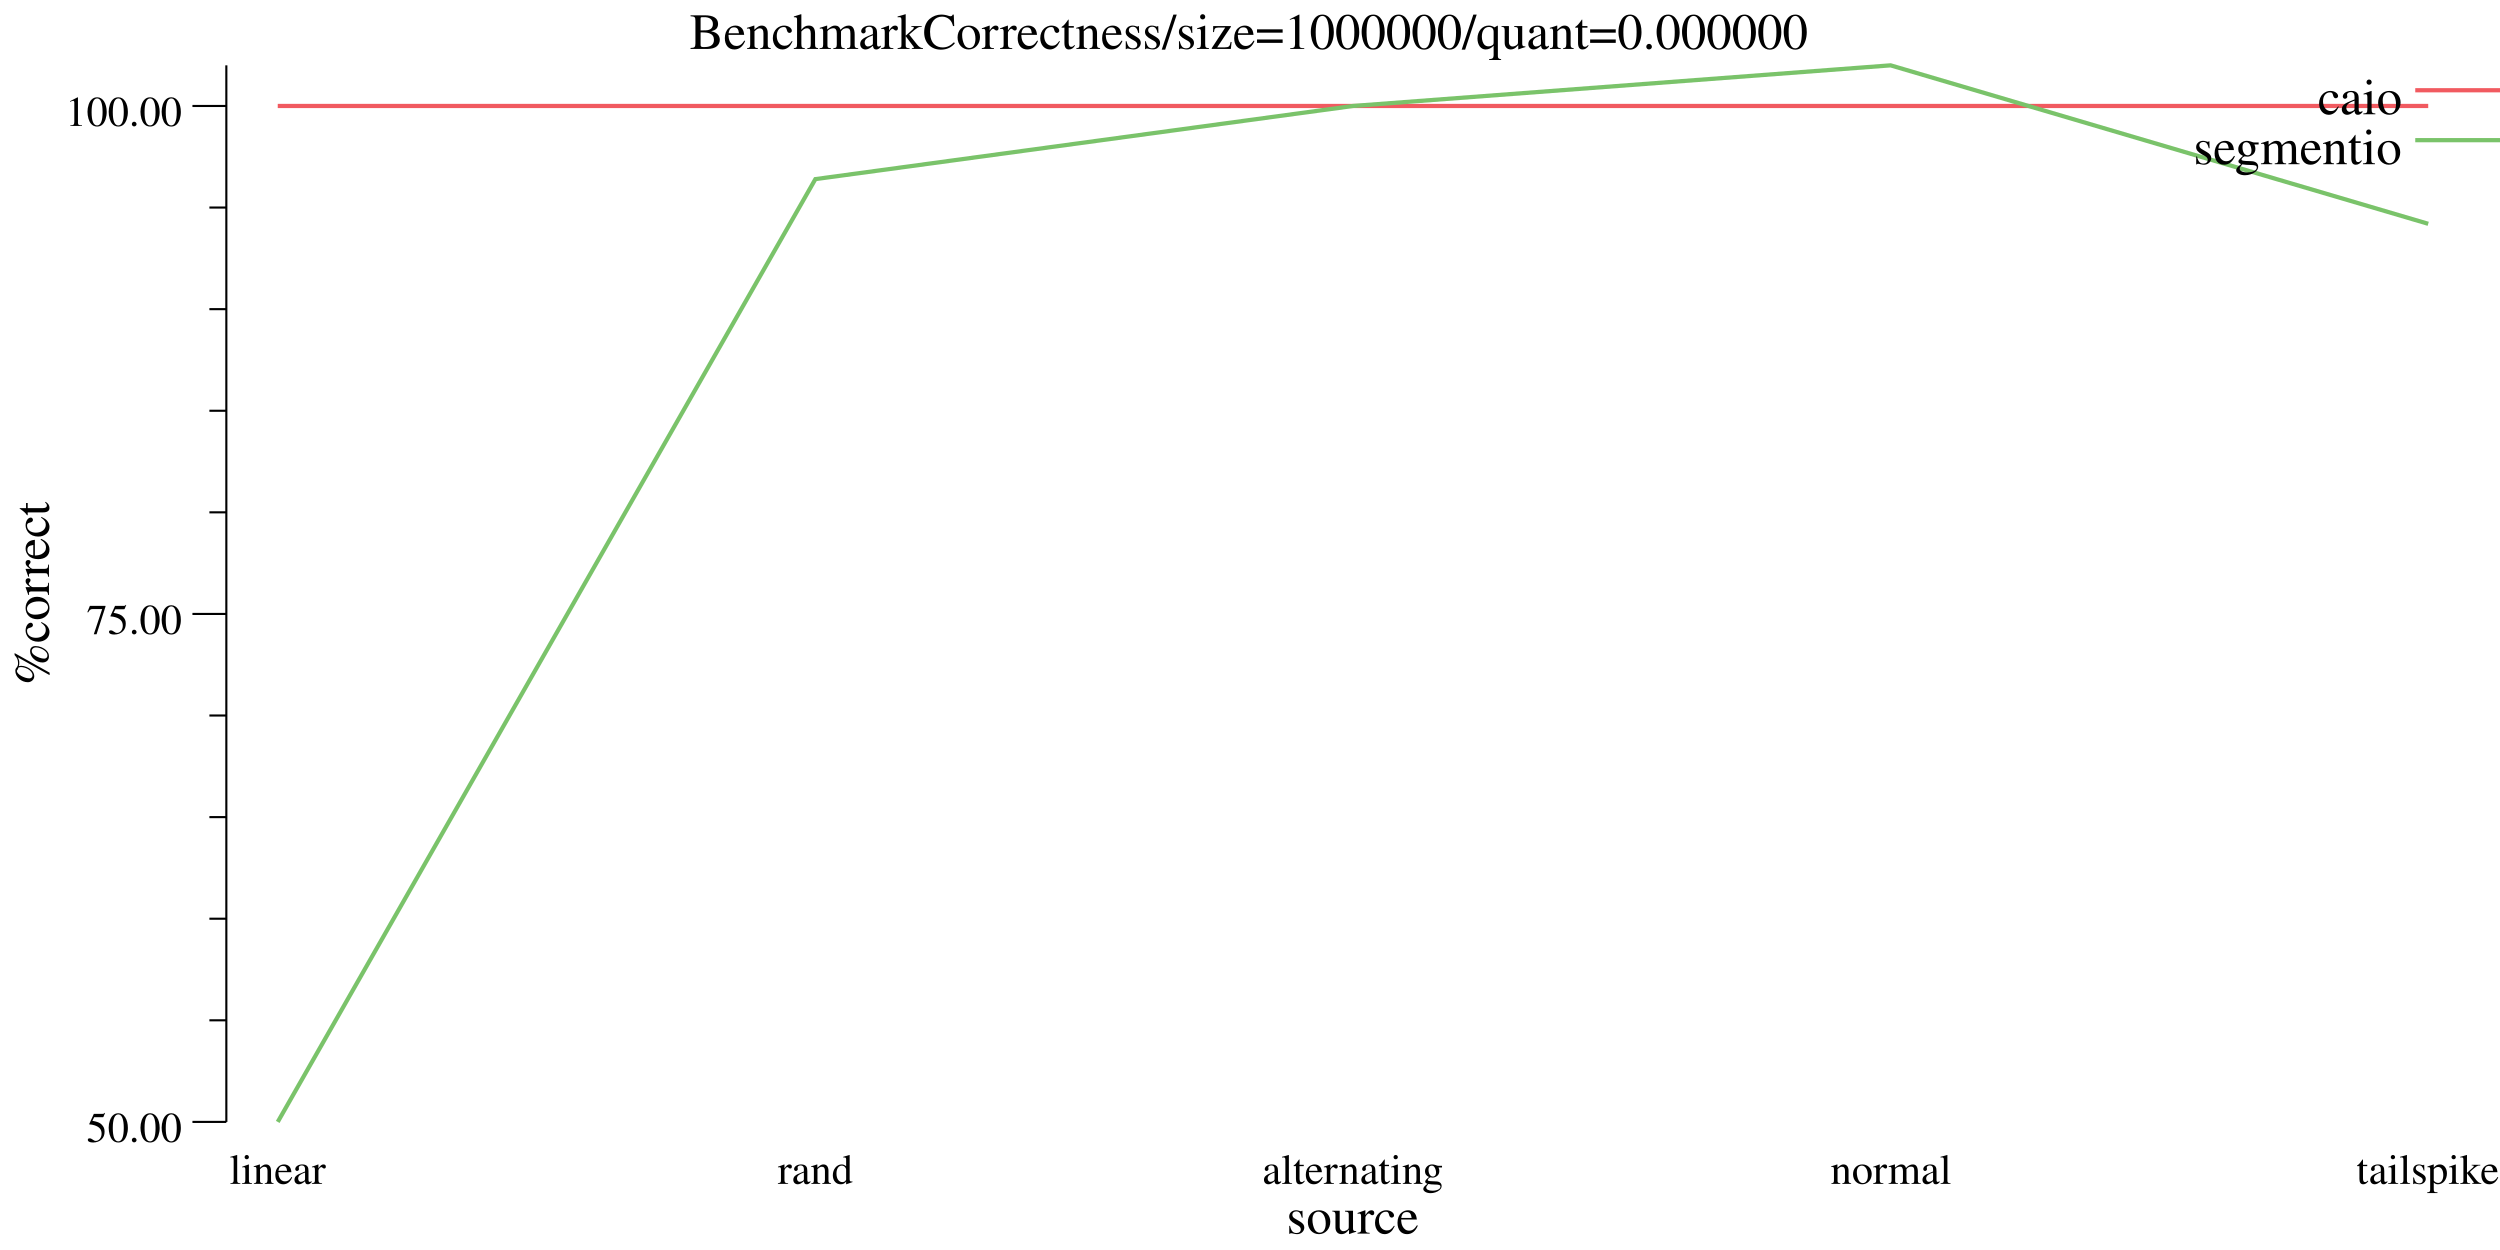
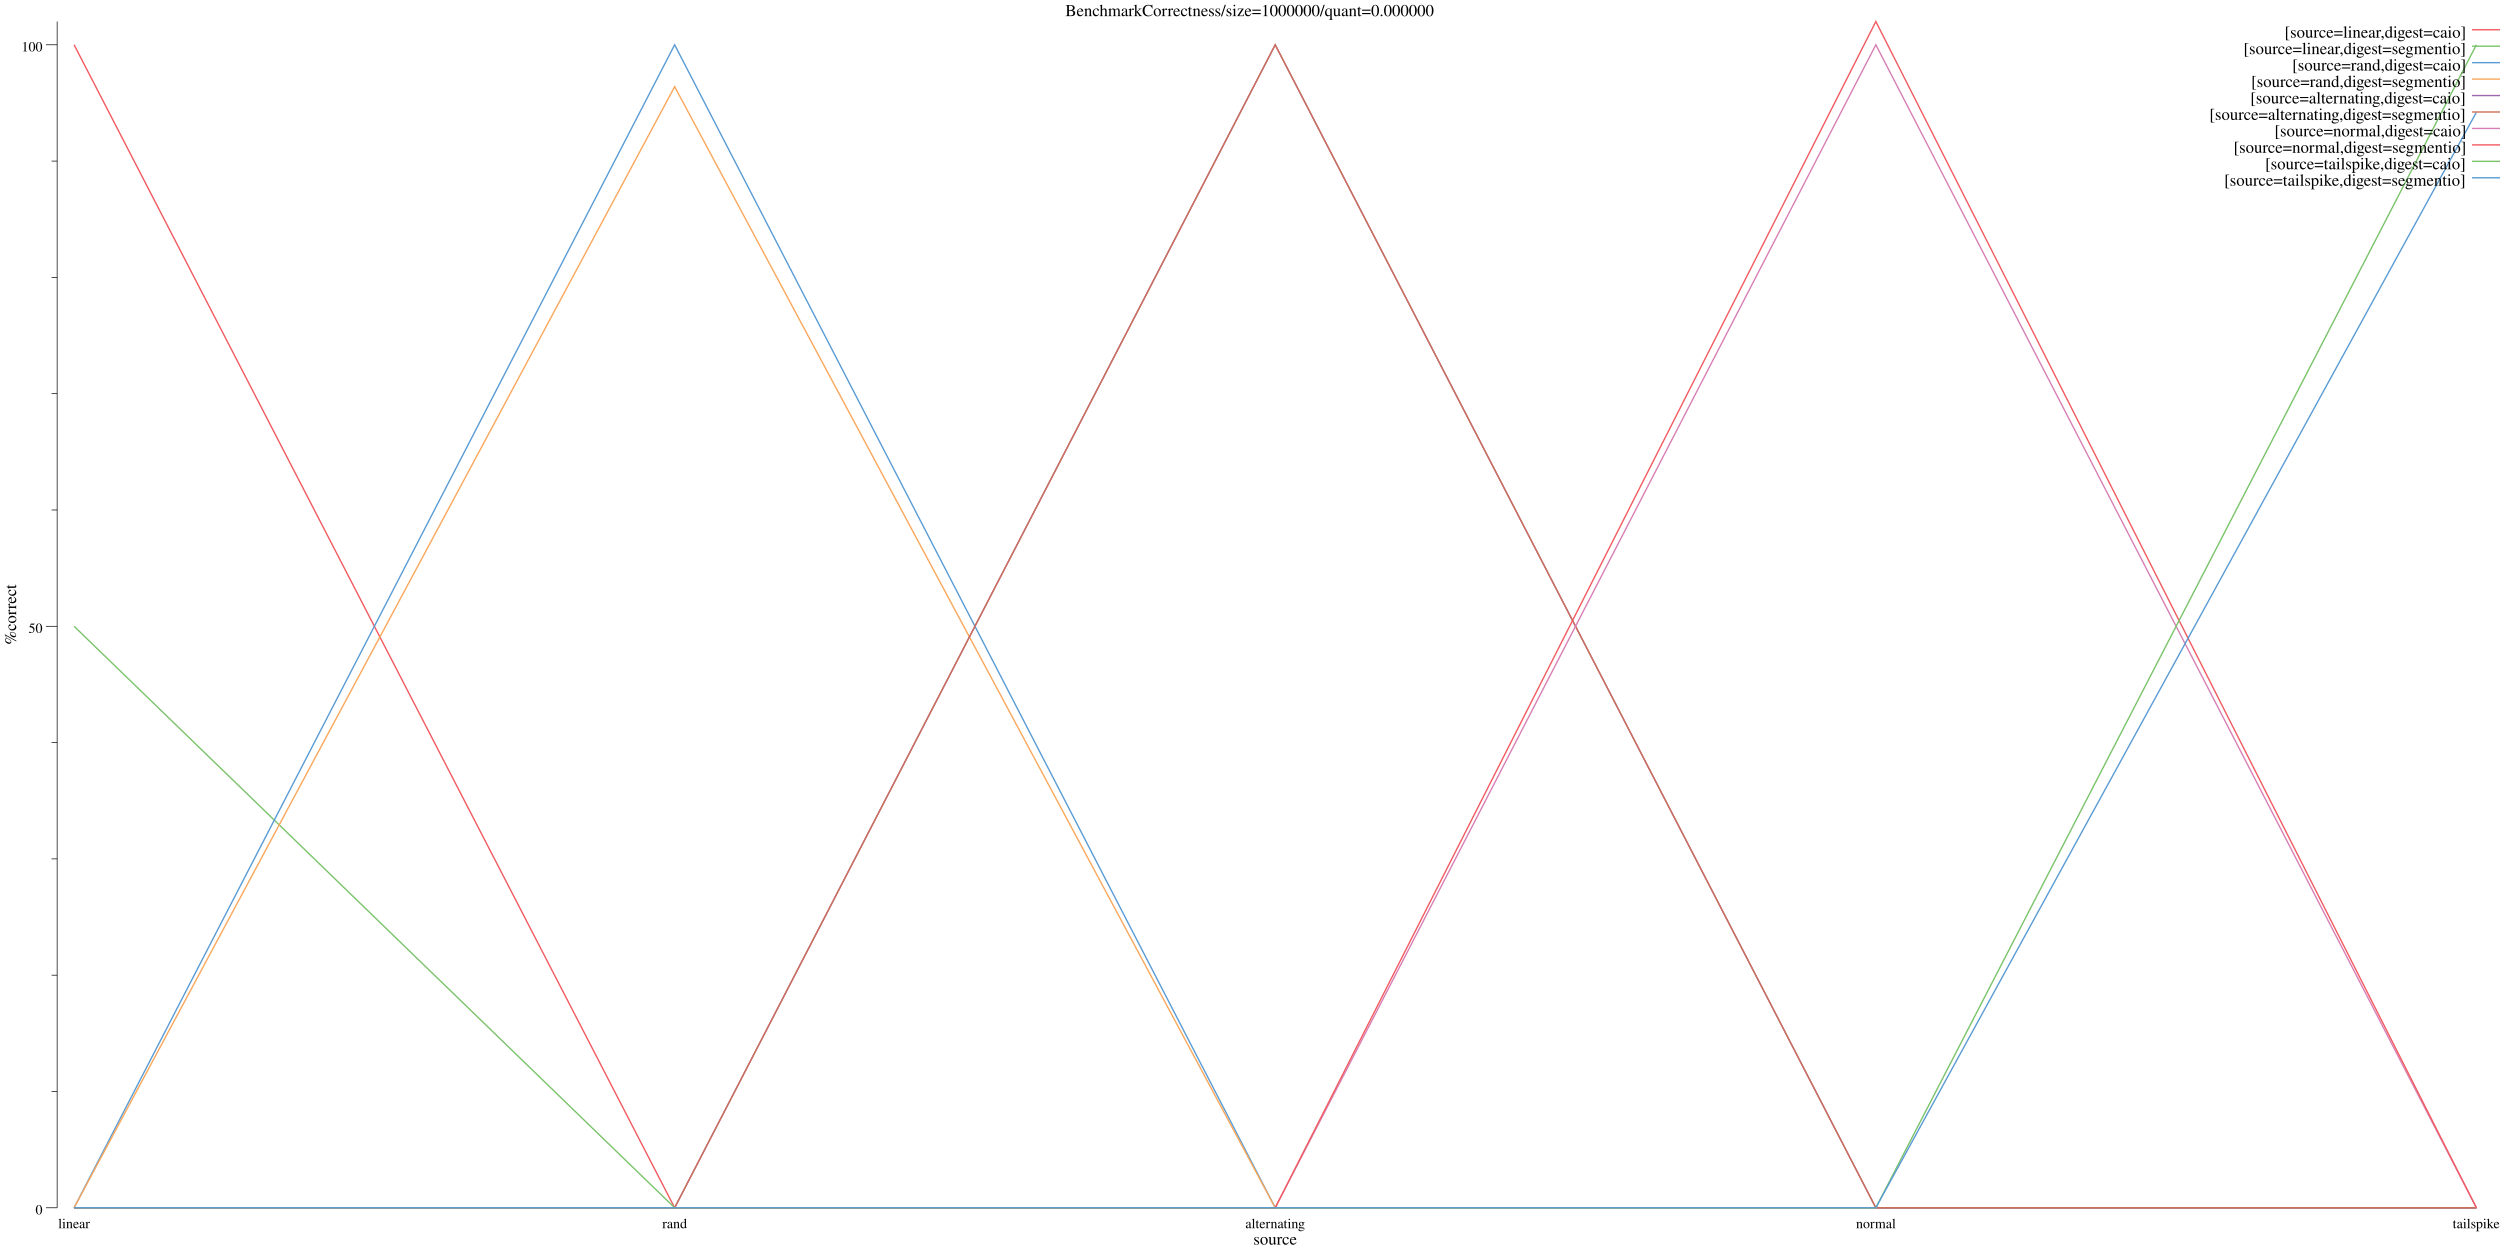
- <svg xmlns="http://www.w3.org/2000/svg" width="590pt" height="295pt" viewBox="0 0 590 295">
-   <g transform="scale(1, -1) translate(0, -295)">
-     <path d="M0,0L590,0L590,295L0,295Z" style="fill:#FFFFFF" />
-     <text x="162.76" y="-283.45" transform="scale(1, -1)" style="font-family:Times;font-weight:normal;font-style:normal;font-size:12px">BenchmarkCorrectness/size=1000000/quant=0.000000</text>
-     <text x="303.64" y="-3.861" transform="scale(1, -1)" style="font-family:Times;font-weight:normal;font-style:normal;font-size:12px">source</text>
-     <text x="54.166" y="-15.602" transform="scale(1, -1)" style="font-family:Times;font-weight:normal;font-style:normal;font-size:10px">linear</text>
-     <text x="183.54" y="-15.602" transform="scale(1, -1)" style="font-family:Times;font-weight:normal;font-style:normal;font-size:10px">rand</text>
-     <text x="297.92" y="-15.602" transform="scale(1, -1)" style="font-family:Times;font-weight:normal;font-style:normal;font-size:10px">alternating</text>
-     <text x="432.02" y="-15.602" transform="scale(1, -1)" style="font-family:Times;font-weight:normal;font-style:normal;font-size:10px">normal</text>
-     <text x="556.12" y="-15.602" transform="scale(1, -1)" style="font-family:Times;font-weight:normal;font-style:normal;font-size:10px">tailspike</text>
+ <svg xmlns="http://www.w3.org/2000/svg" width="1790pt" height="895pt" viewBox="0 0 1790 895">
+   <g transform="scale(1, -1) translate(0, -895)">
+     <path d="M0,0L1790,0L1790,895L0,895Z" style="fill:#FFFFFF" />
+     <text x="762.76" y="-883.45" transform="scale(1, -1)" style="font-family:Times;font-weight:normal;font-style:normal;font-size:12px">BenchmarkCorrectness/size=1000000/quant=0.000000</text>
+     <text x="897.39" y="-3.861" transform="scale(1, -1)" style="font-family:Times;font-weight:normal;font-style:normal;font-size:12px">source</text>
+     <text x="41.666" y="-15.602" transform="scale(1, -1)" style="font-family:Times;font-weight:normal;font-style:normal;font-size:10px">linear</text>
+     <text x="474.17" y="-15.602" transform="scale(1, -1)" style="font-family:Times;font-weight:normal;font-style:normal;font-size:10px">rand</text>
+     <text x="891.67" y="-15.602" transform="scale(1, -1)" style="font-family:Times;font-weight:normal;font-style:normal;font-size:10px">alternating</text>
+     <text x="1328.9" y="-15.602" transform="scale(1, -1)" style="font-family:Times;font-weight:normal;font-style:normal;font-size:10px">normal</text>
+     <text x="1756.1" y="-15.602" transform="scale(1, -1)" style="font-family:Times;font-weight:normal;font-style:normal;font-size:10px">tailspike</text>
    <g transform="rotate(90)">
-       <text x="133.26" y="11.555" transform="scale(1, -1)" style="font-family:Times;font-weight:normal;font-style:normal;font-size:12px">%correct</text>
+       <text x="433.26" y="11.555" transform="scale(1, -1)" style="font-family:Times;font-weight:normal;font-style:normal;font-size:12px">%correct</text>
    </g>
-     <text x="20.416" y="-25.509" transform="scale(1, -1)" style="font-family:Times;font-weight:normal;font-style:normal;font-size:10px">50.00</text>
-     <text x="20.416" y="-145.39" transform="scale(1, -1)" style="font-family:Times;font-weight:normal;font-style:normal;font-size:10px">75.00</text>
-     <text x="15.416" y="-265.27" transform="scale(1, -1)" style="font-family:Times;font-weight:normal;font-style:normal;font-size:10px">100.00</text>
-     <path d="M45.416,30.23L53.416,30.23" style="fill:none;stroke:#000000;stroke-width:0.5" />
-     <path d="M45.416,150.11L53.416,150.11" style="fill:none;stroke:#000000;stroke-width:0.5" />
-     <path d="M45.416,269.99L53.416,269.99" style="fill:none;stroke:#000000;stroke-width:0.5" />
-     <path d="M49.416,54.207L53.416,54.207" style="fill:none;stroke:#000000;stroke-width:0.5" />
-     <path d="M49.416,78.183L53.416,78.183" style="fill:none;stroke:#000000;stroke-width:0.5" />
-     <path d="M49.416,102.16L53.416,102.16" style="fill:none;stroke:#000000;stroke-width:0.5" />
-     <path d="M49.416,126.14L53.416,126.14" style="fill:none;stroke:#000000;stroke-width:0.5" />
-     <path d="M49.416,174.09L53.416,174.09" style="fill:none;stroke:#000000;stroke-width:0.5" />
-     <path d="M49.416,198.06L53.416,198.06" style="fill:none;stroke:#000000;stroke-width:0.5" />
-     <path d="M49.416,222.04L53.416,222.04" style="fill:none;stroke:#000000;stroke-width:0.5" />
-     <path d="M49.416,246.02L53.416,246.02" style="fill:none;stroke:#000000;stroke-width:0.5" />
-     <path d="M53.416,30.23L53.416,279.58" style="fill:none;stroke:#000000;stroke-width:0.5" />
-     <path d="M65.548,269.99L192.43,269.99L319.3,269.99L446.18,269.99L573.06,269.99" style="fill:none;stroke:#F15A60" />
-     <path d="M65.548,30.23L192.43,252.73L319.3,269.99L446.18,279.58L573.06,242.18" style="fill:none;stroke:#7AC36A" />
-     <path d="M570,273.7L590,273.7" style="fill:none;stroke:#F15A60" />
-     <text x="547.01" y="-268.03" transform="scale(1, -1)" style="font-family:Times;font-weight:normal;font-style:normal;font-size:12px">caio</text>
-     <path d="M570,261.92L590,261.92" style="fill:none;stroke:#7AC36A" />
-     <text x="517.68" y="-256.25" transform="scale(1, -1)" style="font-family:Times;font-weight:normal;font-style:normal;font-size:12px">segmentio</text>
+     <text x="25.416" y="-25.509" transform="scale(1, -1)" style="font-family:Times;font-weight:normal;font-style:normal;font-size:10px">0</text>
+     <text x="20.416" y="-441.86" transform="scale(1, -1)" style="font-family:Times;font-weight:normal;font-style:normal;font-size:10px">50</text>
+     <text x="15.416" y="-858.21" transform="scale(1, -1)" style="font-family:Times;font-weight:normal;font-style:normal;font-size:10px">100</text>
+     <path d="M32.916,30.23L40.916,30.23" style="fill:none;stroke:#000000;stroke-width:0.5" />
+     <path d="M32.916,446.58L40.916,446.58" style="fill:none;stroke:#000000;stroke-width:0.5" />
+     <path d="M32.916,862.93L40.916,862.93" style="fill:none;stroke:#000000;stroke-width:0.5" />
+     <path d="M36.916,113.5L40.916,113.5" style="fill:none;stroke:#000000;stroke-width:0.5" />
+     <path d="M36.916,196.77L40.916,196.77" style="fill:none;stroke:#000000;stroke-width:0.5" />
+     <path d="M36.916,280.04L40.916,280.04" style="fill:none;stroke:#000000;stroke-width:0.5" />
+     <path d="M36.916,363.31L40.916,363.31" style="fill:none;stroke:#000000;stroke-width:0.5" />
+     <path d="M36.916,529.85L40.916,529.85" style="fill:none;stroke:#000000;stroke-width:0.5" />
+     <path d="M36.916,613.12L40.916,613.12" style="fill:none;stroke:#000000;stroke-width:0.5" />
+     <path d="M36.916,696.39L40.916,696.39" style="fill:none;stroke:#000000;stroke-width:0.5" />
+     <path d="M36.916,779.66L40.916,779.66" style="fill:none;stroke:#000000;stroke-width:0.5" />
+     <path d="M40.916,30.23L40.916,879.58" style="fill:none;stroke:#000000;stroke-width:0.5" />
+     <path d="M53.048,862.93L483.05,30.23L913.05,30.23L1343.1,30.23L1773.1,30.23" style="fill:none;stroke:#F15A60" />
+     <path d="M53.048,446.58L483.05,30.23L913.05,30.23L1343.1,30.23L1773.1,30.23" style="fill:none;stroke:#7AC36A" />
+     <path d="M53.048,30.23L483.05,862.93L913.05,30.23L1343.1,30.23L1773.1,30.23" style="fill:none;stroke:#5A9BD4" />
+     <path d="M53.048,30.23L483.05,832.95L913.05,30.23L1343.1,30.23L1773.1,30.23" style="fill:none;stroke:#FAA75B" />
+     <path d="M53.048,30.23L483.05,30.23L913.05,862.93L1343.1,30.23L1773.1,30.23" style="fill:none;stroke:#9E67AB" />
+     <path d="M53.048,30.23L483.05,30.23L913.05,862.93L1343.1,30.23L1773.1,30.23" style="fill:none;stroke:#CE7058" />
+     <path d="M53.048,30.23L483.05,30.23L913.05,30.23L1343.1,862.93L1773.1,30.23" style="fill:none;stroke:#D77FB4" />
+     <path d="M53.048,30.23L483.05,30.23L913.05,30.23L1343.1,879.58L1773.1,30.23" style="fill:none;stroke:#F15A60" />
+     <path d="M53.048,30.23L483.05,30.23L913.05,30.23L1343.1,30.23L1773.1,862.93" style="fill:none;stroke:#7AC36A" />
+     <path d="M53.048,30.23L483.05,30.23L913.05,30.23L1343.1,30.23L1773.1,814.63" style="fill:none;stroke:#5A9BD4" />
+     <path d="M1770,873.7L1790,873.7" style="fill:none;stroke:#F15A60" />
+     <text x="1635.7" y="-868.03" transform="scale(1, -1)" style="font-family:Times;font-weight:normal;font-style:normal;font-size:12px">[source=linear,digest=caio]</text>
+     <path d="M1770,861.92L1790,861.92" style="fill:none;stroke:#7AC36A" />
+     <text x="1606.3" y="-856.25" transform="scale(1, -1)" style="font-family:Times;font-weight:normal;font-style:normal;font-size:12px">[source=linear,digest=segmentio]</text>
+     <path d="M1770,850.14L1790,850.14" style="fill:none;stroke:#5A9BD4" />
+     <text x="1641.2" y="-844.47" transform="scale(1, -1)" style="font-family:Times;font-weight:normal;font-style:normal;font-size:12px">[source=rand,digest=caio]</text>
+     <path d="M1770,838.36L1790,838.36" style="fill:none;stroke:#FAA75B" />
+     <text x="1611.8" y="-832.7" transform="scale(1, -1)" style="font-family:Times;font-weight:normal;font-style:normal;font-size:12px">[source=rand,digest=segmentio]</text>
+     <path d="M1770,826.59L1790,826.59" style="fill:none;stroke:#9E67AB" />
+     <text x="1611.2" y="-820.92" transform="scale(1, -1)" style="font-family:Times;font-weight:normal;font-style:normal;font-size:12px">[source=alternating,digest=caio]</text>
+     <path d="M1770,814.81L1790,814.81" style="fill:none;stroke:#CE7058" />
+     <text x="1581.9" y="-809.14" transform="scale(1, -1)" style="font-family:Times;font-weight:normal;font-style:normal;font-size:12px">[source=alternating,digest=segmentio]</text>
+     <path d="M1770,803.03L1790,803.03" style="fill:none;stroke:#D77FB4" />
+     <text x="1628.5" y="-797.37" transform="scale(1, -1)" style="font-family:Times;font-weight:normal;font-style:normal;font-size:12px">[source=normal,digest=caio]</text>
+     <path d="M1770,791.25L1790,791.25" style="fill:none;stroke:#F15A60" />
+     <text x="1599.2" y="-785.59" transform="scale(1, -1)" style="font-family:Times;font-weight:normal;font-style:normal;font-size:12px">[source=normal,digest=segmentio]</text>
+     <path d="M1770,779.48L1790,779.48" style="fill:none;stroke:#7AC36A" />
+     <text x="1621.8" y="-773.81" transform="scale(1, -1)" style="font-family:Times;font-weight:normal;font-style:normal;font-size:12px">[source=tailspike,digest=caio]</text>
+     <path d="M1770,767.7L1790,767.7" style="fill:none;stroke:#5A9BD4" />
+     <text x="1592.5" y="-762.03" transform="scale(1, -1)" style="font-family:Times;font-weight:normal;font-style:normal;font-size:12px">[source=tailspike,digest=segmentio]</text>
  </g>
</svg>
